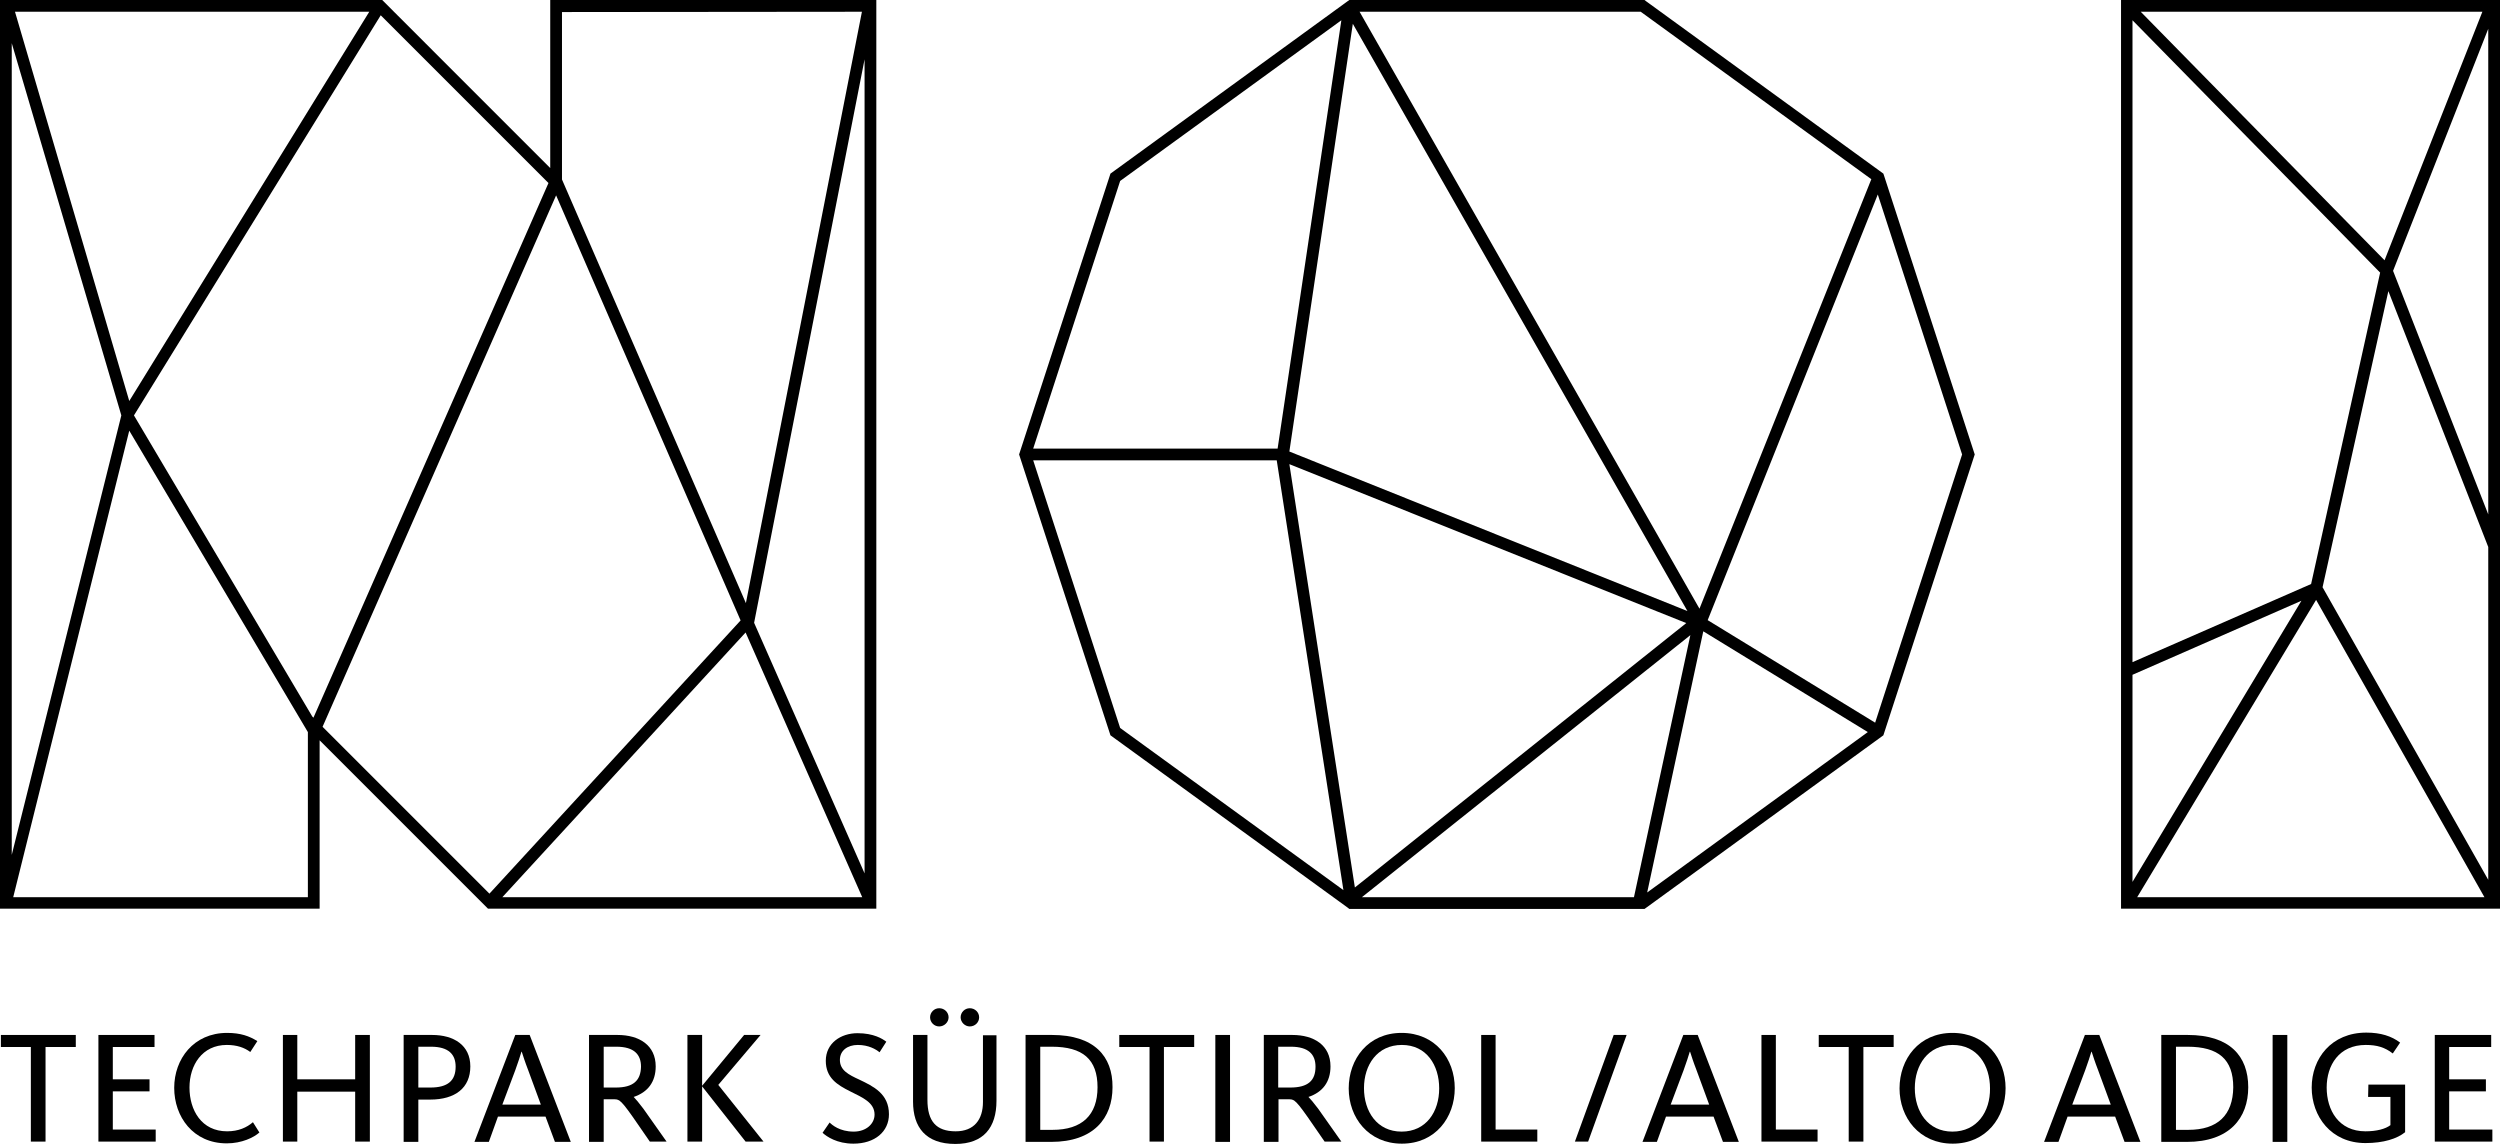
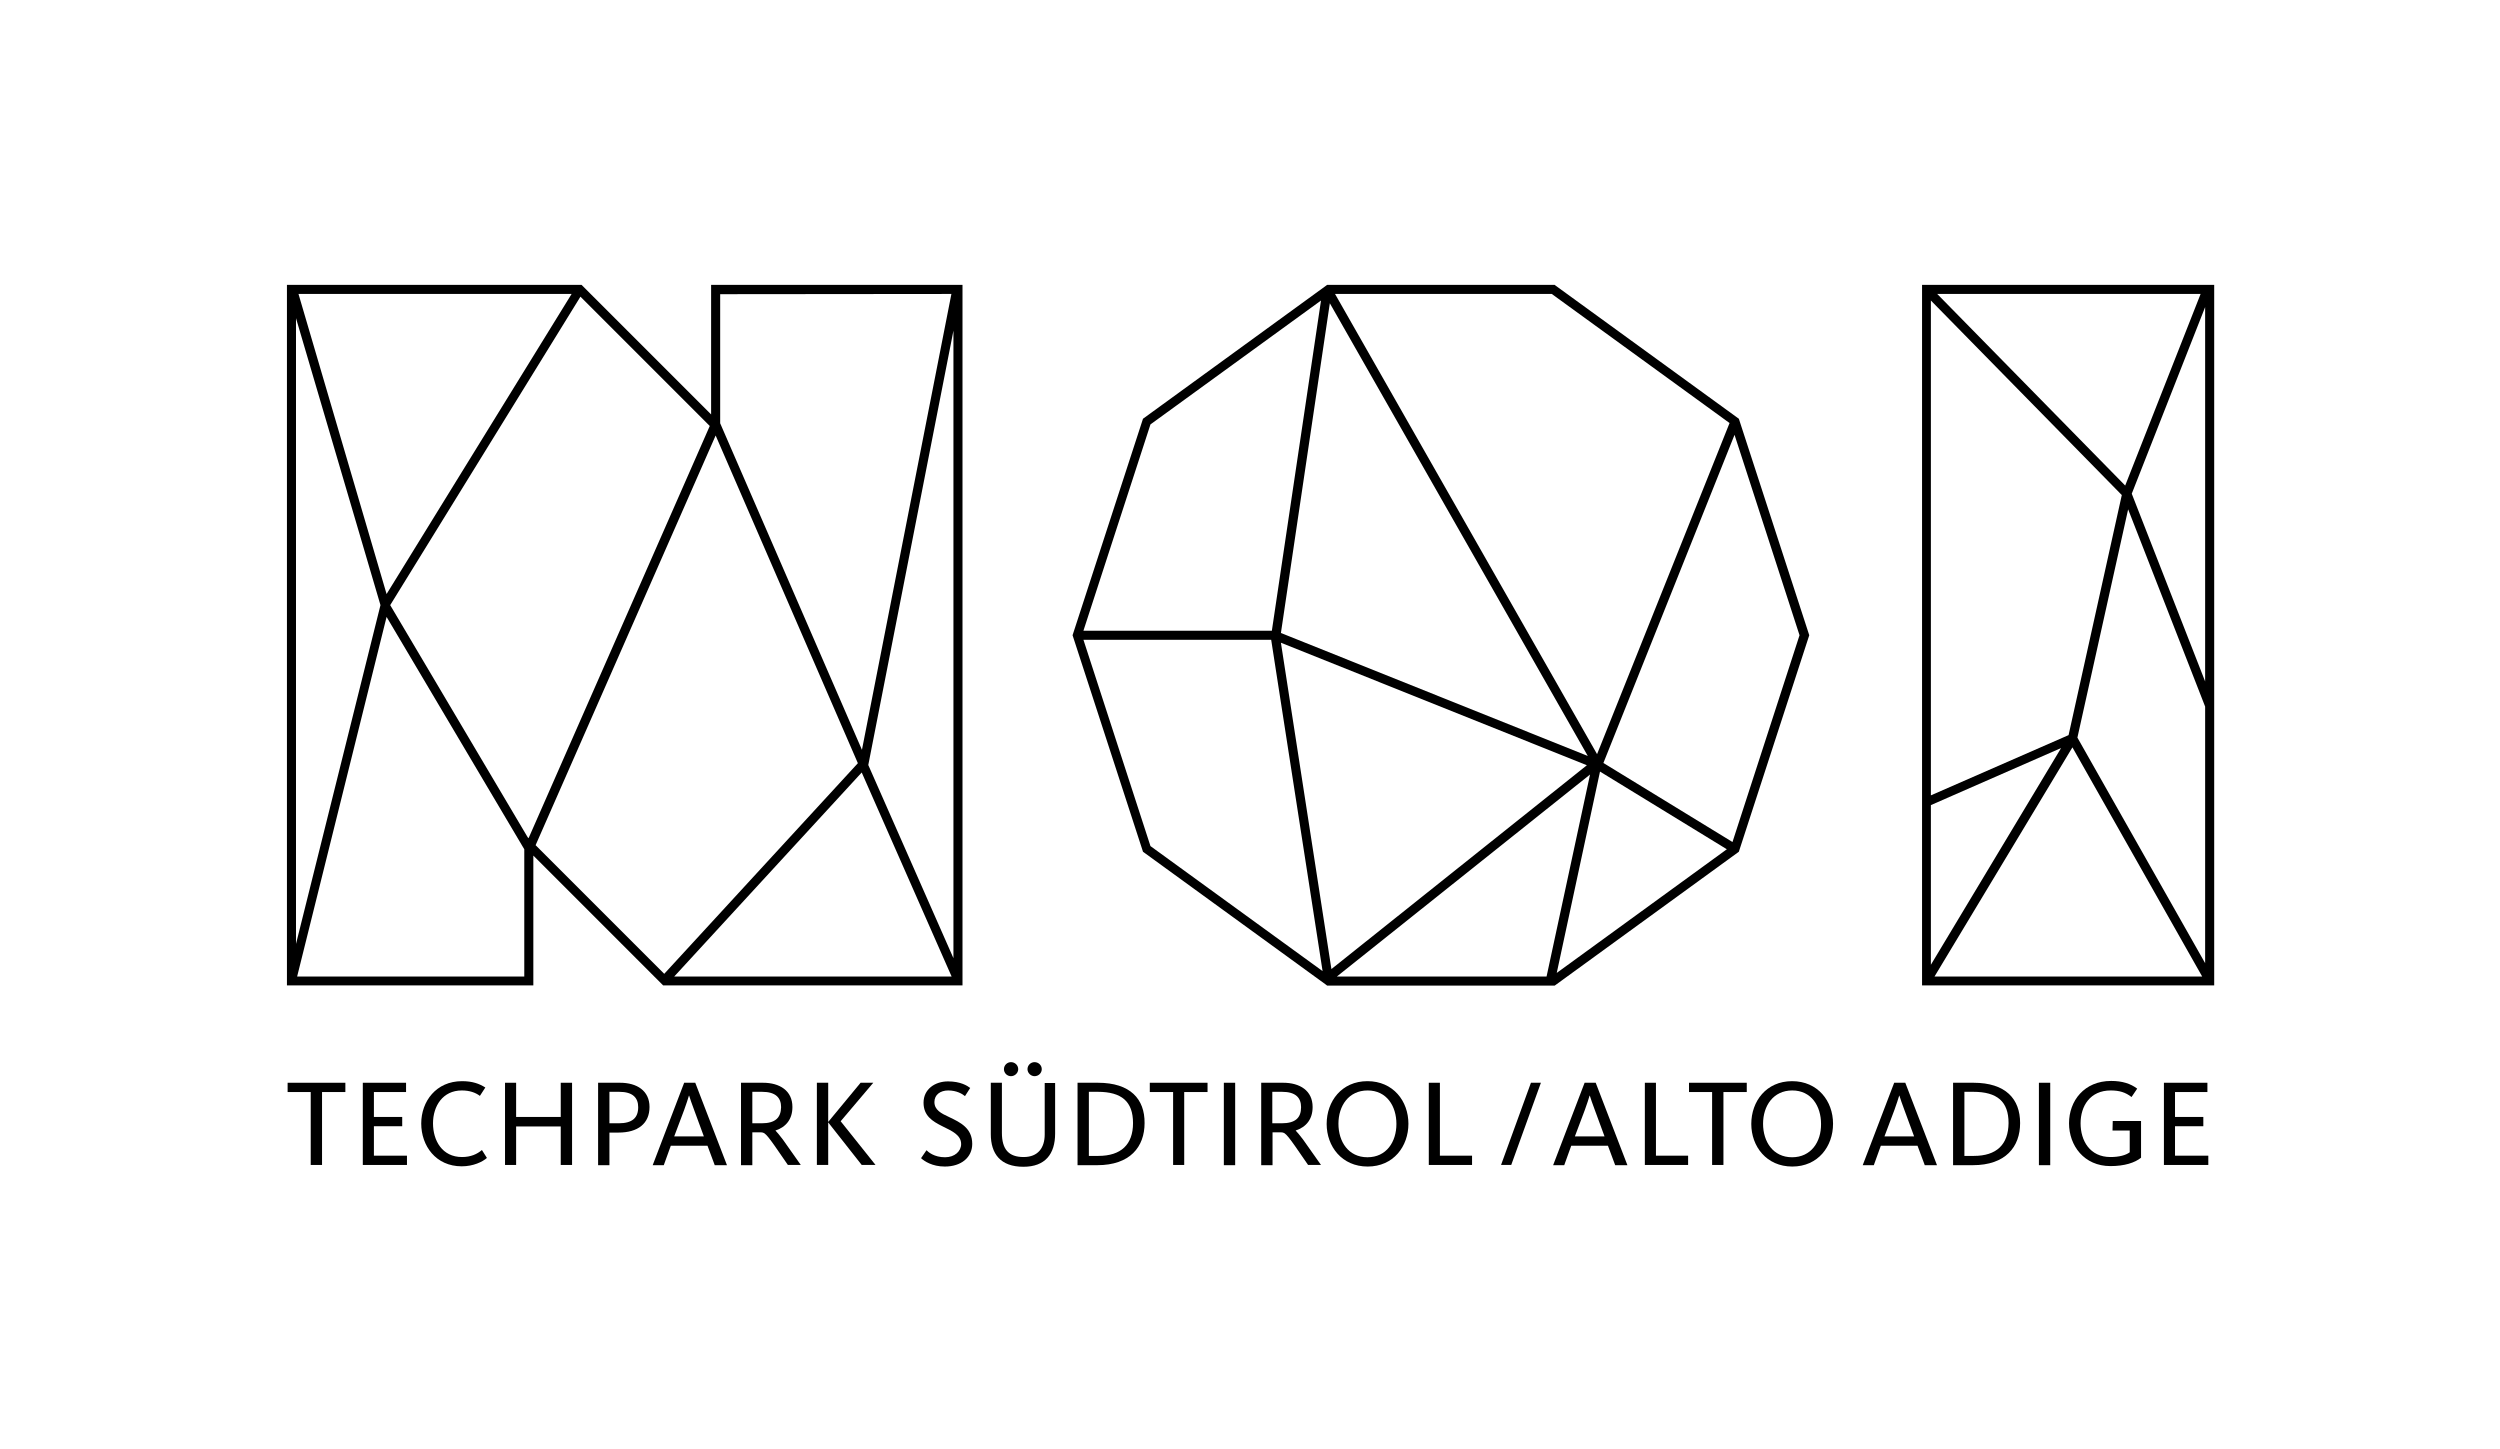
- <svg xmlns="http://www.w3.org/2000/svg" version="1.1" id="Layer_1" x="0px" y="0px" viewBox="0 0 851 389.4" xml:space="preserve" width="851" height="389.4">
-   <defs id="defs113" />
-   <style type="text/css" id="style2">
+ <svg xmlns="http://www.w3.org/2000/svg" version="1.1" id="Layer_1" x="0px" y="0px" viewBox="0 0 1103.9 639.5" style="enable-background:new 0 0 1103.9 639.5;" xml:space="preserve">
+   <style type="text/css">
	.st0{display:none;}
	.st1{display:inline;fill:#101416;}
	.st2{font-family:'KievitOT-Regular';}
	.st3{font-size:11.774px;}
	.st4{display:inline;}
	.st5{fill:#9EDBF5;}
	.st6{fill:#101416;}
</style>
-   <g id="Ebene_1" transform="translate(-126.7,-125.8)">
-     <path d="m 235.5,377.8 57.3,57.3 H 425 V 125.8 H 314 V 183 L 256.8,125.8 H 126.7 v 309.3 h 108.8 z m 62.2,53.4 82.8,-90.1 39.7,90.1 z M 421,423.1 383.4,337.8 421,146 Z M 420.1,129.8 380.6,331.1 318,186.9 v -57 z M 316,192.3 378.8,337 293.3,430 236.5,373.2 Z M 252.4,129.8 170.7,262.3 131.8,129.8 Z M 130.7,140.5 168,267.2 130.7,416.8 Z M 231.5,431.2 H 131.2 L 170.7,272.4 231.5,375 Z m 1.5,-61.5 -60.7,-102.5 84,-136.2 57.1,57.1 -80,182 z" id="path4" />
-     <path d="m 686.5,435.2 81.3,-59.1 30.9,-95 0.2,-0.6 -30.9,-95 -0.2,-0.6 -80.8,-58.7 -0.5,-0.4 H 586 l -81.3,59.1 -31.1,95.6 31.1,95.6 80.8,58.7 0.5,0.4 z m -3.6,-4 H 590.3 L 702.1,342 Z m 4.5,-1.6 19.1,-88.9 56,34.3 z M 794.6,280.5 765,371.8 708,336.9 765.9,192 Z M 685.2,129.8 763.7,186.8 705.2,333 589.5,129.8 Z m -98,4.1 113.9,199.9 -135.5,-54.3 z m -79.2,53.5 75.3,-54.7 -21.7,145.8 h -83.2 z m 0,186.2 -29.6,-91.1 h 82.9 L 584,428.8 Z m 57.6,-89.8 135.1,54.1 -112.8,90 z" id="path6" />
-     <path d="m 977.7,125.8 h -129 v 309.3 h 129 z m -6,4 -33.3,84.6 -83,-84.6 z m -119.1,2.9 84.3,85.9 -23.5,106 -60.8,26.6 z m 0,222.8 57.5,-25.2 -57.5,95.7 z m 1.6,75.7 60.9,-101.2 57.3,101.2 z m 119.5,-5.9 -56.4,-99.6 22.4,-100.8 34,87.1 z m 0,-124.4 -32.4,-82.9 32.4,-82.4 z" id="path8" />
-     <polygon points="177.6,493.2 165.1,493.2 165.1,482.2 179.3,482.2 179.3,478.1 160.2,478.1 160.2,514.4 179.7,514.4 179.7,510.3 165.1,510.3 165.1,497.3 177.6,497.3 " id="polygon10" />
-     <polygon points="365.7,495.4 365.7,478.1 360.7,478.1 360.7,514.4 365.7,514.4 365.7,495.6 380.5,514.4 386.6,514.4 371.2,495.1 385.6,478.1 380,478.1 " id="polygon12" />
-     <polygon points="518,514.4 522.9,514.4 522.9,482.2 533.2,482.2 533.2,478.1 507.7,478.1 507.7,482.2 518,482.2 " id="polygon14" />
-     <rect x="540.4" y="478.1" width="5" height="36.4" id="rect16" />
-     <rect x="900.3" y="478.1" width="5" height="36.4" id="rect18" />
-     <polygon points="756,514.4 761,514.4 761,482.2 771.3,482.2 771.3,478.1 745.8,478.1 745.8,482.2 756,482.2 " id="polygon20" />
-     <polygon points="137.2,514.4 142.2,514.4 142.2,482.2 152.5,482.2 152.5,478.1 127,478.1 127,482.2 137.2,482.2 " id="polygon22" />
-     <polygon points="227.9,478.1 223,478.1 223,514.4 227.9,514.4 227.9,497.4 247.6,497.4 247.6,514.4 252.6,514.4 252.6,478.1 247.6,478.1 247.6,493.2 227.9,493.2 " id="polygon24" />
-     <path d="m 204,510.9 c -8.7,0 -12.8,-7.2 -12.8,-14.9 0,-7.6 4.3,-14.5 12.7,-14.5 3.4,0 6,0.9 8,2.4 l 2.4,-3.7 c -2.7,-1.7 -5.7,-2.8 -10.3,-2.8 -11.4,0 -18,8.9 -18,18.7 0,9.8 6.4,18.9 17.9,18.9 5.1,0 9.2,-2 11.1,-3.7 l -2.2,-3.5 c -2.1,1.8 -4.9,3.1 -8.8,3.1" id="path26" />
-     <path d="m 273.8,478.1 h -9.7 v 36.4 h 5 v -14.4 h 4 c 8.6,0 13.7,-4 13.7,-11.3 0,-7.2 -5.6,-10.7 -13,-10.7 m -0.6,17.9 h -4.1 v -13.9 h 4.3 c 6.1,0 8.4,2.7 8.4,6.8 0,4.7 -2.6,7.1 -8.6,7.1" id="path28" />
-     <path d="m 302.1,478.1 -13.9,36.4 h 4.9 l 3.1,-8.6 h 16.2 l 3.2,8.6 h 5.4 l -14,-36.4 z m -4.4,23.7 4.4,-11.7 c 1,-2.8 1.6,-4.6 2.1,-6.3 h 0.1 c 0.5,1.5 1,3.2 2.2,6.3 l 4.3,11.7 z" id="path30" />
-     <path d="m 342.4,499.2 c 4.8,-1.6 7.5,-5.1 7.5,-10.4 0,-7.2 -5.6,-10.7 -13,-10.7 h -9.7 v 36.4 h 5 V 500 c 0,0 3,0 3.8,0 0.9,0 1.2,0.3 1.5,0.4 1,0.7 2.2,2.2 4.6,5.6 l 5.8,8.4 h 5.7 l -7.9,-11.2 c -1.6,-2.1 -2.6,-3.3 -3.3,-4 m -6.1,-3.2 h -4.1 v -13.9 h 4.3 c 6.1,0 8.4,2.7 8.4,6.8 -0.1,4.7 -2.6,7.1 -8.6,7.1" id="path32" />
-     <path d="m 419.2,493.3 c -3.7,-1.7 -6.6,-3.2 -6.6,-6.7 0,-3.2 2.6,-5.1 6.1,-5.1 3.7,0 6.2,1.5 7.4,2.5 l 2.3,-3.6 c -1.3,-1 -4.3,-2.9 -9.8,-2.9 -5.7,0 -10.8,3.4 -10.8,9.4 0,5.8 3.9,8.2 8.3,10.4 4.2,2.1 8.3,3.8 8.3,7.9 0,3.1 -2.8,5.8 -7.1,5.8 -4.8,0 -7.4,-2.3 -8.2,-3.1 l -2.4,3.5 c 1.4,1.3 4.9,3.7 10.5,3.7 7.3,0 12.1,-4.1 12.1,-10 0,-7 -5.3,-9.5 -10.1,-11.8" id="path34" />
-     <path d="m 446.4,475.2 c 1.7,0 3.2,-1.4 3.2,-3.1 0,-1.7 -1.4,-3.1 -3.2,-3.1 -1.7,0 -3.1,1.4 -3.1,3.1 0,1.7 1.4,3.1 3.1,3.1" id="path36" />
-     <path d="m 456.8,475.2 c 1.8,0 3.2,-1.4 3.2,-3.1 0,-1.7 -1.4,-3.1 -3.2,-3.1 -1.7,0 -3.1,1.4 -3.1,3.1 0,1.7 1.5,3.1 3.1,3.1" id="path38" />
-     <path d="m 461.3,500.9 c 0,6 -3,10 -9.3,10 -6.6,0 -9.6,-3.4 -9.6,-10.7 v -22.1 h -4.9 v 22.7 c 0,8.7 4.3,14.4 14.4,14.4 9.6,0 14,-5.6 14,-14.7 v -22.3 h -4.6 z" id="path40" />
-     <path d="m 484.8,478.1 h -9 v 36.4 h 8.7 c 14.5,0 20.9,-8.1 20.9,-18.6 0.1,-10.6 -6.3,-17.8 -20.6,-17.8 m 0.2,32.3 h -4.2 v -28.3 h 3.9 c 10.6,0 15.6,4.3 15.6,13.8 0,9.5 -5.3,14.5 -15.3,14.5" id="path42" />
-     <path d="m 572.1,499.2 c 4.8,-1.6 7.5,-5.1 7.5,-10.4 0,-7.2 -5.6,-10.7 -13,-10.7 h -9.7 v 36.4 h 5 V 500 c 0,0 3,0 3.8,0 0.9,0 1.2,0.3 1.5,0.4 1,0.7 2.2,2.2 4.6,5.6 l 5.8,8.4 h 5.7 l -7.9,-11.2 c -1.6,-2.1 -2.6,-3.3 -3.3,-4 m -6.2,-3.2 h -4.1 v -13.9 h 4.3 c 6.1,0 8.4,2.7 8.4,6.8 0,4.7 -2.5,7.1 -8.6,7.1" id="path44" />
-     <polygon points="726.3,514.4 745.4,514.4 745.4,510.3 731.2,510.3 731.2,478.1 726.3,478.1 " id="polygon46" />
-     <path d="m 699.7,478.1 -13.9,36.4 h 4.9 l 3.1,-8.6 H 710 l 3.2,8.6 h 5.4 l -14,-36.4 z m -4.3,23.7 4.4,-11.7 c 1,-2.8 1.6,-4.6 2.1,-6.3 h 0.1 c 0.5,1.5 1,3.2 2.2,6.3 l 4.3,11.7 z" id="path48" />
-     <path d="m 603.8,477.4 c -11.4,0 -18,8.9 -18,18.9 0,9.9 6.7,18.8 18.1,18.8 11.4,0 18,-8.9 18,-18.9 0,-10 -6.7,-18.8 -18.1,-18.8 m 0,33.6 c -8.4,0 -12.8,-6.9 -12.8,-14.8 0,-7.9 4.5,-14.7 12.9,-14.7 8.4,0 12.7,6.9 12.7,14.8 0,7.9 -4.4,14.7 -12.8,14.7" id="path50" />
-     <polygon points="680.4,478.1 676,478.1 662.8,514.4 667.3,514.4 " id="polygon52" />
-     <polygon points="630.9,514.4 650,514.4 650,510.3 635.8,510.3 635.8,478.1 630.9,478.1 " id="polygon54" />
-     <path d="m 871.4,478.1 h -9 v 36.4 h 8.7 c 14.5,0 20.9,-8.1 20.9,-18.6 0,-10.6 -6.3,-17.8 -20.6,-17.8 m 0.2,32.3 h -4.2 v -28.3 h 3.9 c 10.6,0 15.6,4.3 15.6,13.8 -0.1,9.5 -5.3,14.5 -15.3,14.5" id="path56" />
-     <path d="m 791.3,477.4 c -11.4,0 -18,8.9 -18,18.9 0,9.9 6.7,18.8 18.1,18.8 11.4,0 18,-8.9 18,-18.9 0,-10 -6.7,-18.8 -18.1,-18.8 m 0,33.6 c -8.4,0 -12.8,-6.9 -12.8,-14.8 0,-7.9 4.5,-14.7 12.9,-14.7 8.4,0 12.7,6.9 12.7,14.8 0.1,7.9 -4.4,14.7 -12.8,14.7" id="path58" />
-     <path d="m 836.4,478.1 -13.9,36.4 h 4.9 l 3.1,-8.6 h 16.2 l 3.2,8.6 h 5.4 l -14,-36.4 z m -4.3,23.7 4.4,-11.7 c 1,-2.8 1.6,-4.6 2.1,-6.3 h 0.1 c 0.5,1.5 1,3.2 2.2,6.3 l 4.3,11.7 z" id="path60" />
-     <polygon points="972.9,497.3 972.9,493.2 960.4,493.2 960.4,482.2 974.7,482.2 974.7,478.1 955.5,478.1 955.5,514.4 975.1,514.4 975.1,510.3 960.4,510.3 960.4,497.3 " id="polygon62" />
-     <path d="m 932.8,499.2 h 7.6 v 9.6 c -1.7,1.3 -4.7,2.1 -8.5,2.1 -9.1,0 -13.2,-7.2 -13.2,-14.9 0,-7.6 4.2,-14.5 13.3,-14.5 3.8,0 6.5,0.8 9.2,2.9 l 2.5,-3.7 c -2.9,-2.2 -6.6,-3.4 -11.5,-3.4 -11.9,0 -18.6,8.8 -18.6,18.7 0,9.8 6.6,18.9 18.3,18.9 6.2,0 10.8,-1.5 13.5,-3.7 V 495 h -12.5 z" id="path64" />
+   <g id="Ebene_1">
+     <path d="M235.5,377.8l57.3,57.3H425V125.8H314V183l-57.2-57.2H126.7v309.3h108.8V377.8z M297.7,431.2l82.8-90.1l39.7,90.1H297.7z    M421,423.1l-37.6-85.3L421,146V423.1z M420.1,129.8l-39.5,201.3L318,186.9v-57L420.1,129.8L420.1,129.8z M316,192.3L378.8,337   l-85.5,93l-56.8-56.8L316,192.3z M252.4,129.8l-81.7,132.5l-38.9-132.5L252.4,129.8L252.4,129.8z M130.7,140.5L168,267.2   l-37.3,149.6V140.5z M231.5,431.2H131.2l39.5-158.8L231.5,375V431.2z M233,369.7l-60.7-102.5l84-136.2l57.1,57.1l-80,182L233,369.7   z" />
+     <path d="M686.5,435.2l81.3-59.1l30.9-95l0.2-0.6l-30.9-95l-0.2-0.6L687,126.2l-0.5-0.4H586l-81.3,59.1l-31.1,95.6l31.1,95.6   l80.8,58.7l0.5,0.4H686.5z M682.9,431.2h-92.6L702.1,342L682.9,431.2z M687.4,429.6l19.1-88.9l56,34.3L687.4,429.6z M794.6,280.5   L765,371.8l-57-34.9L765.9,192L794.6,280.5z M685.2,129.8l78.5,57L705.2,333L589.5,129.8H685.2z M587.2,133.9l113.9,199.9   l-135.5-54.3L587.2,133.9z M508,187.4l75.3-54.7l-21.7,145.8h-83.2L508,187.4z M508,373.6l-29.6-91.1h82.9L584,428.8L508,373.6z    M565.6,283.8l135.1,54.1l-112.8,90L565.6,283.8z" />
+     <path d="M977.7,125.8h-129v309.3h129V125.8z M971.7,129.8l-33.3,84.6l-83-84.6L971.7,129.8L971.7,129.8z M852.6,132.7l84.3,85.9   l-23.5,106l-60.8,26.6V132.7z M852.6,355.5l57.5-25.2L852.6,426V355.5z M854.2,431.2L915.1,330l57.3,101.2H854.2z M973.7,425.3   l-56.4-99.6l22.4-100.8l34,87.1V425.3z M973.7,300.9L941.3,218l32.4-82.4V300.9z" />
+     <polygon points="165.1,497.3 177.6,497.3 177.6,493.2 165.1,493.2 165.1,482.2 179.3,482.2 179.3,478.1 160.2,478.1 160.2,514.4    179.7,514.4 179.7,510.3 165.1,510.3  " />
+     <polygon points="385.6,478.1 380,478.1 365.7,495.4 365.7,478.1 360.7,478.1 360.7,514.4 365.7,514.4 365.7,495.6 380.5,514.4    386.6,514.4 371.2,495.1  " />
+     <polygon points="507.7,482.2 518,482.2 518,514.4 522.9,514.4 522.9,482.2 533.2,482.2 533.2,478.1 507.7,478.1  " />
+     <rect x="540.4" y="478.1" width="5" height="36.4" />
+     <rect x="900.3" y="478.1" width="5" height="36.4" />
+     <polygon points="745.8,482.2 756,482.2 756,514.4 761,514.4 761,482.2 771.3,482.2 771.3,478.1 745.8,478.1  " />
+     <polygon points="127,482.2 137.2,482.2 137.2,514.4 142.2,514.4 142.2,482.2 152.5,482.2 152.5,478.1 127,478.1  " />
+     <polygon points="247.6,493.2 227.9,493.2 227.9,478.1 223,478.1 223,514.4 227.9,514.4 227.9,497.4 247.6,497.4 247.6,514.4    252.6,514.4 252.6,478.1 247.6,478.1  " />
+     <path d="M204,510.9c-8.7,0-12.8-7.2-12.8-14.9c0-7.6,4.3-14.5,12.7-14.5c3.4,0,6,0.9,8,2.4l2.4-3.7c-2.7-1.7-5.7-2.8-10.3-2.8   c-11.4,0-18,8.9-18,18.7c0,9.8,6.4,18.9,17.9,18.9c5.1,0,9.2-2,11.1-3.7l-2.2-3.5C210.7,509.6,207.9,510.9,204,510.9" />
+     <path d="M273.8,478.1h-9.7v36.4h5v-14.4h4c8.6,0,13.7-4,13.7-11.3C286.8,481.6,281.2,478.1,273.8,478.1 M273.2,496h-4.1v-13.9h4.3   c6.1,0,8.4,2.7,8.4,6.8C281.8,493.6,279.2,496,273.2,496" />
+     <path d="M302.1,478.1l-13.9,36.4h4.9l3.1-8.6h16.2l3.2,8.6h5.4l-14-36.4H302.1z M297.7,501.8l4.4-11.7c1-2.8,1.6-4.6,2.1-6.3h0.1   c0.5,1.5,1,3.2,2.2,6.3l4.3,11.7H297.7z" />
+     <path d="M342.4,499.2c4.8-1.6,7.5-5.1,7.5-10.4c0-7.2-5.6-10.7-13-10.7h-9.7v36.4h5V500c0,0,3,0,3.8,0c0.9,0,1.2,0.3,1.5,0.4   c1,0.7,2.2,2.2,4.6,5.6l5.8,8.4h5.7l-7.9-11.2C344.1,501.1,343.1,499.9,342.4,499.2 M336.3,496h-4.1v-13.9h4.3   c6.1,0,8.4,2.7,8.4,6.8C344.8,493.6,342.3,496,336.3,496" />
+     <path d="M419.2,493.3c-3.7-1.7-6.6-3.2-6.6-6.7c0-3.2,2.6-5.1,6.1-5.1c3.7,0,6.2,1.5,7.4,2.5l2.3-3.6c-1.3-1-4.3-2.9-9.8-2.9   c-5.7,0-10.8,3.4-10.8,9.4c0,5.8,3.9,8.2,8.3,10.4c4.2,2.1,8.3,3.8,8.3,7.9c0,3.1-2.8,5.8-7.1,5.8c-4.8,0-7.4-2.3-8.2-3.1l-2.4,3.5   c1.4,1.3,4.9,3.7,10.5,3.7c7.3,0,12.1-4.1,12.1-10C429.3,498.1,424,495.6,419.2,493.3" />
+     <path d="M446.4,475.2c1.7,0,3.2-1.4,3.2-3.1s-1.4-3.1-3.2-3.1c-1.7,0-3.1,1.4-3.1,3.1C443.3,473.8,444.7,475.2,446.4,475.2" />
+     <path d="M456.8,475.2c1.8,0,3.2-1.4,3.2-3.1s-1.4-3.1-3.2-3.1c-1.7,0-3.1,1.4-3.1,3.1C453.7,473.8,455.2,475.2,456.8,475.2" />
+     <path d="M461.3,500.9c0,6-3,10-9.3,10c-6.6,0-9.6-3.4-9.6-10.7v-22.1h-4.9v22.7c0,8.7,4.3,14.4,14.4,14.4c9.6,0,14-5.6,14-14.7   v-22.3h-4.6V500.9z" />
+     <path d="M484.8,478.1h-9v36.4h8.7c14.5,0,20.9-8.1,20.9-18.6C505.5,485.3,499.1,478.1,484.8,478.1 M485,510.4h-4.2v-28.3h3.9   c10.6,0,15.6,4.3,15.6,13.8S495,510.4,485,510.4" />
+     <path d="M572.1,499.2c4.8-1.6,7.5-5.1,7.5-10.4c0-7.2-5.6-10.7-13-10.7h-9.7v36.4h5V500c0,0,3,0,3.8,0c0.9,0,1.2,0.3,1.5,0.4   c1,0.7,2.2,2.2,4.6,5.6l5.8,8.4h5.7l-7.9-11.2C573.8,501.1,572.8,499.9,572.1,499.2 M565.9,496h-4.1v-13.9h4.3   c6.1,0,8.4,2.7,8.4,6.8C574.5,493.6,572,496,565.9,496" />
+     <polygon points="731.2,478.1 726.3,478.1 726.3,514.4 745.4,514.4 745.4,510.3 731.2,510.3  " />
+     <path d="M699.7,478.1l-13.9,36.4h4.9l3.1-8.6H710l3.2,8.6h5.4l-14-36.4H699.7z M695.4,501.8l4.4-11.7c1-2.8,1.6-4.6,2.1-6.3h0.1   c0.5,1.5,1,3.2,2.2,6.3l4.3,11.7H695.4z" />
+     <path d="M603.8,477.4c-11.4,0-18,8.9-18,18.9c0,9.9,6.7,18.8,18.1,18.8c11.4,0,18-8.9,18-18.9C621.9,486.2,615.2,477.4,603.8,477.4    M603.8,511c-8.4,0-12.8-6.9-12.8-14.8s4.5-14.7,12.9-14.7s12.7,6.9,12.7,14.8C616.6,504.2,612.2,511,603.8,511" />
+     <polygon points="662.8,514.4 667.3,514.4 680.4,478.1 676,478.1  " />
+     <polygon points="635.8,478.1 630.9,478.1 630.9,514.4 650,514.4 650,510.3 635.8,510.3  " />
+     <path d="M871.4,478.1h-9v36.4h8.7c14.5,0,20.9-8.1,20.9-18.6C892,485.3,885.7,478.1,871.4,478.1 M871.6,510.4h-4.2v-28.3h3.9   c10.6,0,15.6,4.3,15.6,13.8C886.8,505.4,881.6,510.4,871.6,510.4" />
+     <path d="M791.3,477.4c-11.4,0-18,8.9-18,18.9c0,9.9,6.7,18.8,18.1,18.8c11.4,0,18-8.9,18-18.9C809.4,486.2,802.7,477.4,791.3,477.4    M791.3,511c-8.4,0-12.8-6.9-12.8-14.8s4.5-14.7,12.9-14.7s12.7,6.9,12.7,14.8C804.2,504.2,799.7,511,791.3,511" />
+     <path d="M836.4,478.1l-13.9,36.4h4.9l3.1-8.6h16.2l3.2,8.6h5.4l-14-36.4H836.4z M832.1,501.8l4.4-11.7c1-2.8,1.6-4.6,2.1-6.3h0.1   c0.5,1.5,1,3.2,2.2,6.3l4.3,11.7H832.1z" />
+     <polygon points="960.4,510.3 960.4,497.3 972.9,497.3 972.9,493.2 960.4,493.2 960.4,482.2 974.7,482.2 974.7,478.1 955.5,478.1    955.5,514.4 975.1,514.4 975.1,510.3  " />
+     <path d="M932.8,499.2h7.6v9.6c-1.7,1.3-4.7,2.1-8.5,2.1c-9.1,0-13.2-7.2-13.2-14.9c0-7.6,4.2-14.5,13.3-14.5c3.8,0,6.5,0.8,9.2,2.9   l2.5-3.7c-2.9-2.2-6.6-3.4-11.5-3.4c-11.9,0-18.6,8.8-18.6,18.7c0,9.8,6.6,18.9,18.3,18.9c6.2,0,10.8-1.5,13.5-3.7V495h-12.5   L932.8,499.2L932.8,499.2z" />
  </g>
-   <g id="Schutzzone" class="st0" style="display:none" transform="translate(-126.7,-125.8)">
-     <polygon class="st1" points="1037.1,260.5 1039,259.9 1039.7,259.9 1039.7,267.7 1038.8,267.7 1038.8,260.7 1037.3,261.2 " id="polygon67" style="display:inline;fill:#101416" />
-     <text transform="translate(1040.856,267.7285)" class="st1 st2 st3" id="text69" style="font-size:11.774px;font-family:KievitOT-Regular;display:inline;fill:#101416"> </text>
-     <text transform="translate(1042.327,267.7285)" class="st1 st2 st3" id="text71" style="font-size:11.774px;font-family:KievitOT-Regular;display:inline;fill:#101416">i</text>
-     <g class="st4" id="g107" style="display:inline">
-       <rect x="978.2" y="243.5" class="st5" width="125.7" height="39.6" id="rect73" style="fill:#9edbf5" />
-       <rect x="0.7" y="243.5" class="st5" width="125.7" height="39.6" id="rect75" style="fill:#9edbf5" />
-       <polygon class="st6" points="59.6,260.5 61.5,259.9 62.2,259.9 62.2,267.7 61.3,267.7 61.3,260.7 59.8,261.2 " id="polygon77" style="fill:#101416" />
-       <text transform="translate(63.3613,267.7285)" class="st6 st2 st3" id="text79" style="font-size:11.774px;font-family:KievitOT-Regular;fill:#101416"> </text>
-       <text transform="translate(64.8335,267.7285)" class="st6 st2 st3" id="text81" style="font-size:11.774px;font-family:KievitOT-Regular;fill:#101416">i</text>
-       <rect x="610.1" y="0.4" class="st5" width="39.6" height="125.7" id="rect83" style="fill:#9edbf5" />
-       <polygon class="st6" points="627.1,67.2 626.5,65.3 626.5,64.6 634.4,64.6 634.4,65.5 627.4,65.5 627.9,67 " id="polygon85" style="fill:#101416" />
-       <text transform="rotate(-90,348.9095,-285.4845)" class="st6 st2 st3" id="text87" style="font-size:11.774px;font-family:KievitOT-Regular;fill:#101416"> </text>
-       <text transform="rotate(-90,348.1737,-286.2203)" class="st6 st2 st3" id="text89" style="font-size:11.774px;font-family:KievitOT-Regular;fill:#101416">i</text>
-       <rect x="610.1" y="514.1" class="st5" width="39.6" height="125.7" id="rect91" style="fill:#9edbf5" />
-       <polygon class="st6" points="627.1,580.9 626.5,579 626.5,578.3 634.4,578.3 634.4,579.2 627.4,579.2 627.9,580.7 " id="polygon93" style="fill:#101416" />
-       <text transform="rotate(-90,605.7767,-28.6173)" class="st6 st2 st3" id="text95" style="font-size:11.774px;font-family:KievitOT-Regular;fill:#101416"> </text>
-       <text transform="rotate(-90,605.0438,-29.3512)" class="st6 st2 st3" id="text97" style="font-size:11.774px;font-family:KievitOT-Regular;fill:#101416">i</text>
-       <rect x="297.4" y="435.8" class="st5" width="57" height="41.9" id="rect99" style="fill:#9edbf5" />
-       <path class="st6" d="m 318.6,454.2 -1.5,0.5 -0.2,-0.7 1.9,-0.6 h 0.7 v 7.8 h -0.9 z m 5.7,-1.5 h 0.8 l -3.7,10.4 h -0.8 z m 1.6,8.6 0.1,-0.8 c 0.1,0 0.5,0.1 1,0.1 1.4,0 2.2,-0.6 2.2,-1.7 0,-1.2 -1.1,-1.6 -2.5,-1.6 v -0.6 c 1.2,0 2.3,-0.6 2.3,-1.6 0,-0.6 -0.5,-1 -1.3,-1 -0.8,0 -1.2,0.2 -1.6,0.6 l -0.4,-0.6 c 0.4,-0.4 1.1,-0.8 2.1,-0.8 1.4,0 2.1,0.8 2.1,1.8 0,1 -0.8,1.6 -1.7,1.9 v 0 c 1,0.1 2,0.9 2,2 0,1.6 -1.3,2.5 -3.1,2.5 -0.7,-0.1 -1.1,-0.2 -1.2,-0.2 z" id="path101" style="fill:#101416" />
-       <text transform="translate(330.8476,461.2119)" class="st6 st2 st3" id="text103" style="font-size:11.774px;font-family:KievitOT-Regular;fill:#101416"> </text>
-       <text transform="translate(332.3198,461.2119)" class="st6 st2 st3" id="text105" style="font-size:11.774px;font-family:KievitOT-Regular;fill:#101416">i</text>
+   <g id="Schutzzone" class="st0">
+     <polygon class="st1" points="1038.8,260.7 1037.3,261.2 1037.1,260.5 1039,259.9 1039.7,259.9 1039.7,267.7 1038.8,267.7  " />
+     <text transform="matrix(1 0 0 1 1040.856 267.7285)" class="st1 st2 st3"> </text>
+     <text transform="matrix(1 0 0 1 1042.327 267.7285)" class="st1 st2 st3">i</text>
+     <g class="st4">
+       <rect x="978.2" y="243.5" class="st5" width="125.7" height="39.6" />
+       <rect x="0.7" y="243.5" class="st5" width="125.7" height="39.6" />
+       <polygon class="st6" points="61.3,260.7 59.8,261.2 59.6,260.5 61.5,259.9 62.2,259.9 62.2,267.7 61.3,267.7   " />
+       <text transform="matrix(1 0 0 1 63.3613 267.7285)" class="st6 st2 st3"> </text>
+       <text transform="matrix(1 0 0 1 64.8335 267.7285)" class="st6 st2 st3">i</text>
+       <rect x="610.1" y="0.4" class="st5" width="39.6" height="125.7" />
+       <polygon class="st6" points="627.4,65.5 627.9,67 627.1,67.2 626.5,65.3 626.5,64.6 634.4,64.6 634.4,65.5   " />
+       <text transform="matrix(0 -1 1 0 634.394 63.425)" class="st6 st2 st3"> </text>
+       <text transform="matrix(0 -1 1 0 634.394 61.9533)" class="st6 st2 st3">i</text>
+       <rect x="610.1" y="514.1" class="st5" width="39.6" height="125.7" />
+       <polygon class="st6" points="627.4,579.2 627.9,580.7 627.1,580.9 626.5,579 626.5,578.3 634.4,578.3 634.4,579.2   " />
+       <text transform="matrix(0 -1 1 0 634.394 577.1594)" class="st6 st2 st3"> </text>
+       <text transform="matrix(0 -1 1 0 634.395 575.6926)" class="st6 st2 st3">i</text>
+       <rect x="297.4" y="435.8" class="st5" width="57" height="41.9" />
+       <path class="st6" d="M318.6,454.2l-1.5,0.5l-0.2-0.7l1.9-0.6h0.7v7.8h-0.9V454.2z M324.3,452.7h0.8l-3.7,10.4h-0.8L324.3,452.7z     M325.9,461.3l0.1-0.8c0.1,0,0.5,0.1,1,0.1c1.4,0,2.2-0.6,2.2-1.7c0-1.2-1.1-1.6-2.5-1.6v-0.6c1.2,0,2.3-0.6,2.3-1.6    c0-0.6-0.5-1-1.3-1s-1.2,0.2-1.6,0.6l-0.4-0.6c0.4-0.4,1.1-0.8,2.1-0.8c1.4,0,2.1,0.8,2.1,1.8s-0.8,1.6-1.7,1.9l0,0    c1,0.1,2,0.9,2,2c0,1.6-1.3,2.5-3.1,2.5C326.4,461.4,326,461.3,325.9,461.3z" />
+       <text transform="matrix(1 0 0 1 330.8476 461.2119)" class="st6 st2 st3"> </text>
+       <text transform="matrix(1 0 0 1 332.3198 461.2119)" class="st6 st2 st3">i</text>
    </g>
  </g>
</svg>
